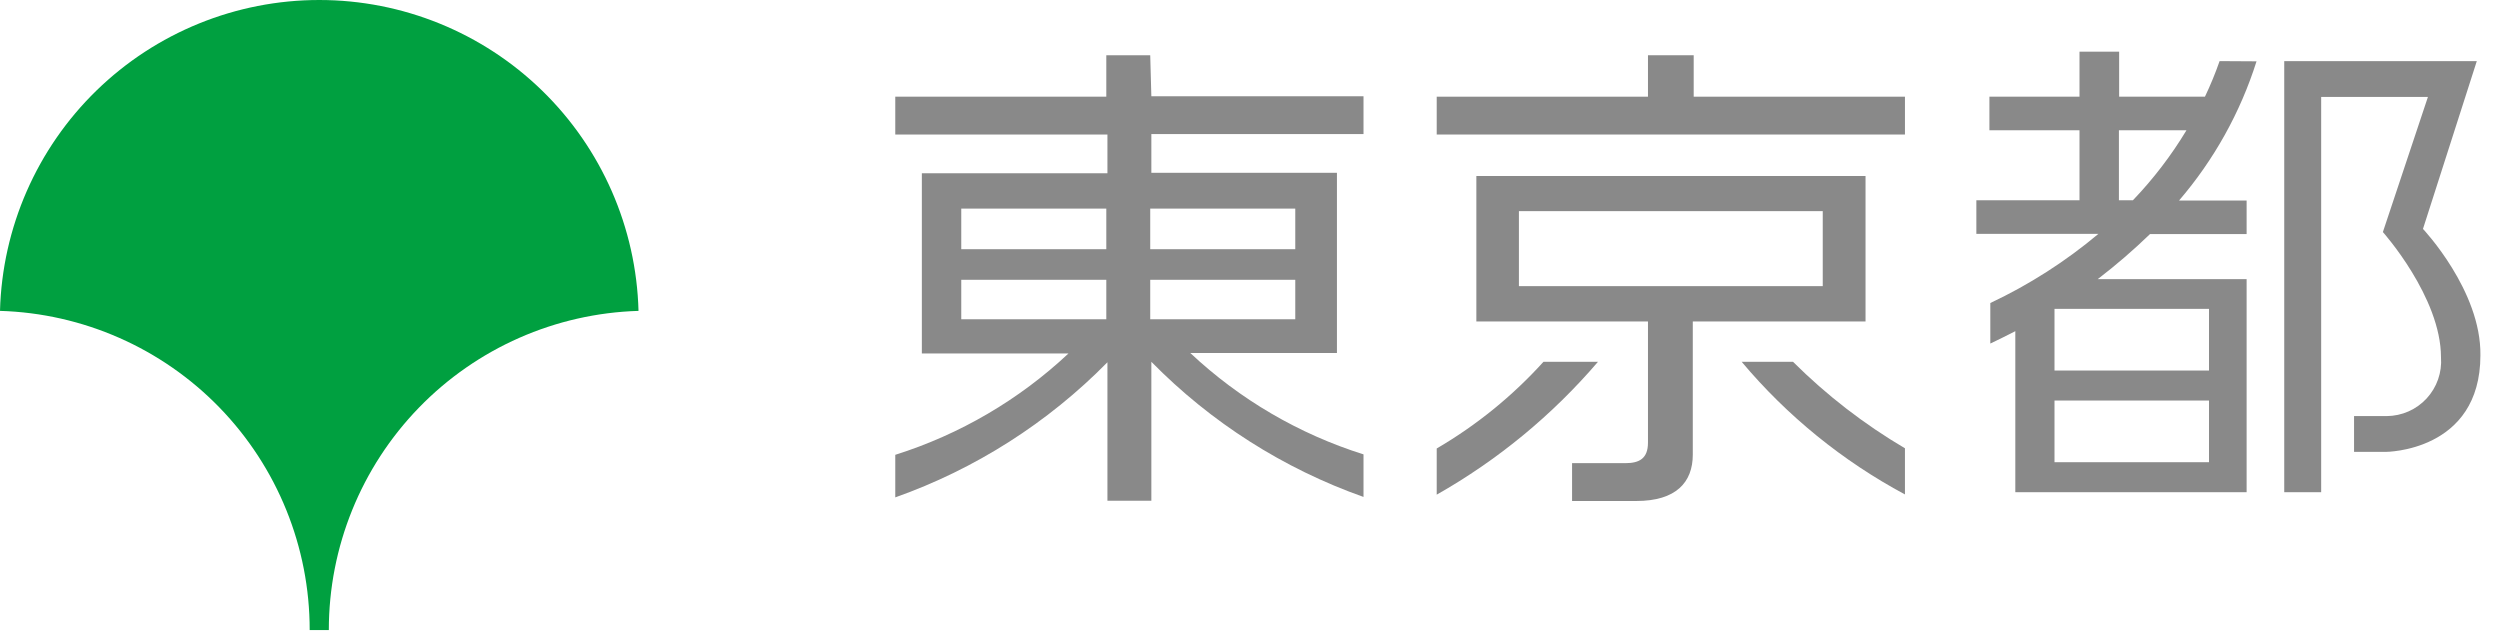
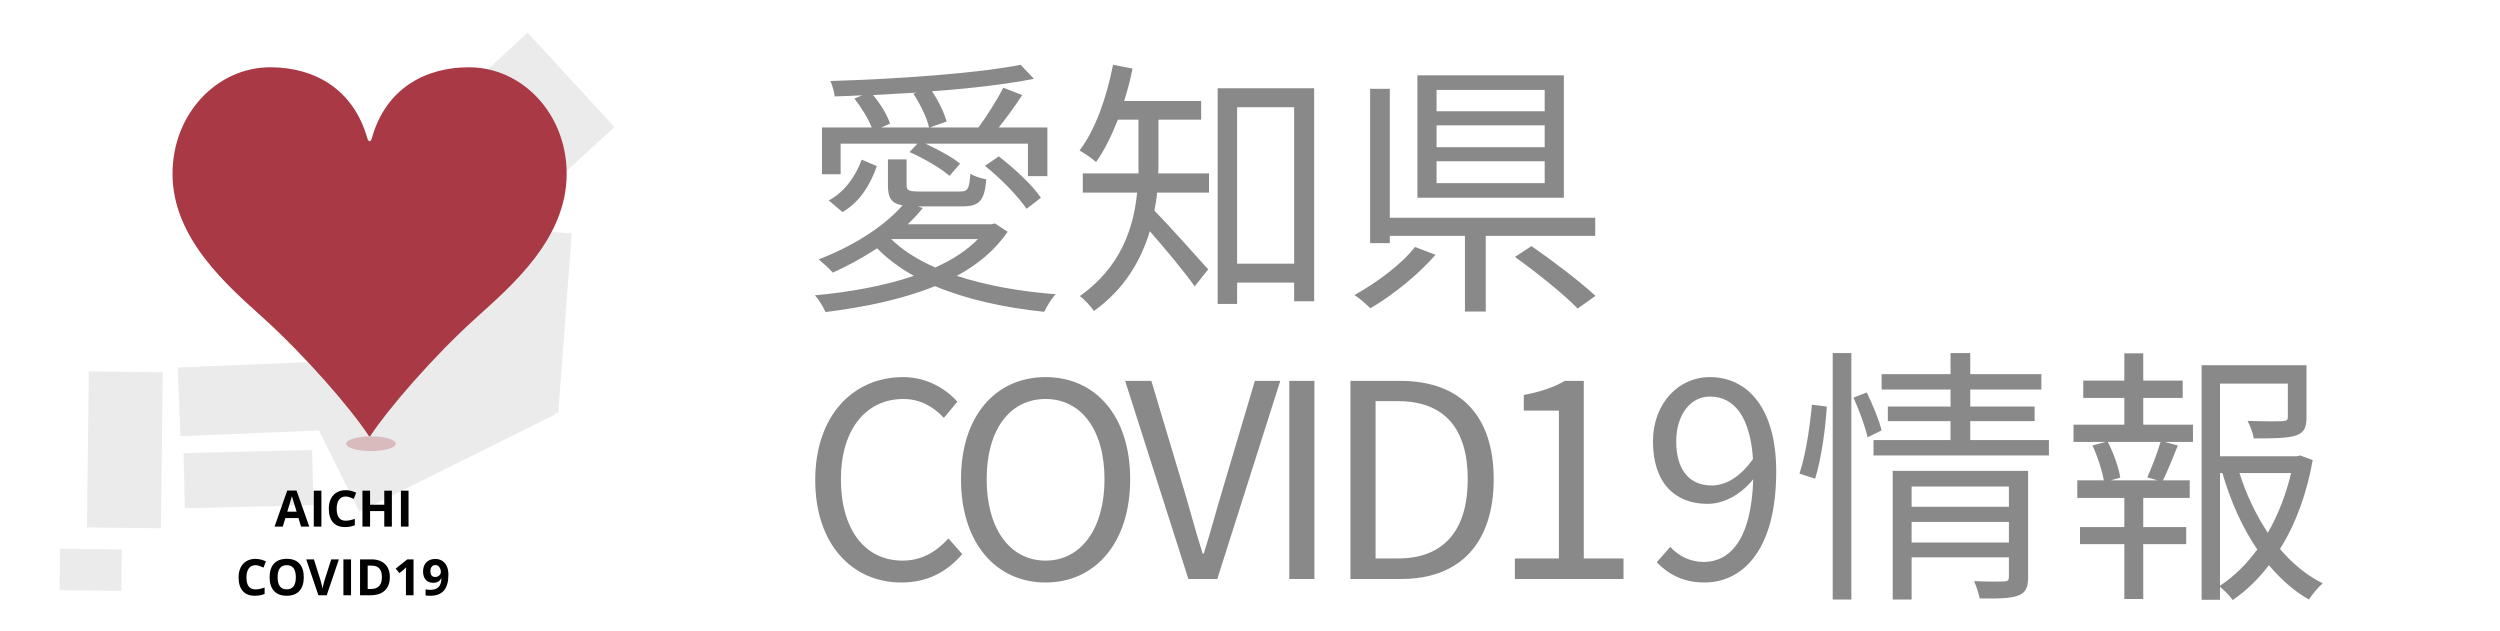
- <svg xmlns="http://www.w3.org/2000/svg" width="111" height="28" viewBox="0 0 111 28" fill="none">
-   <path d="M13.75 27.974H14.6C14.598 24.287 16.034 20.745 18.601 18.099C21.168 15.454 24.665 13.913 28.35 13.803C28.252 10.109 26.715 6.599 24.068 4.021C21.42 1.443 17.871 0 14.175 0C10.479 0 6.93 1.443 4.282 4.021C1.635 6.599 0.098 10.109 0 13.803V13.803C3.685 13.913 7.182 15.454 9.749 18.099C12.316 20.745 13.752 24.287 13.75 27.974V27.974Z" fill="#00A040" />
-   <path d="M51.07 2.453H49.12V4.293H39.75V5.973H49.17V7.694H40.93V15.694H47.44C45.247 17.751 42.618 19.289 39.75 20.194V22.084C43.304 20.824 46.526 18.772 49.17 16.084V22.233H51.12V16.064C53.763 18.754 56.984 20.806 60.54 22.064V20.174C57.671 19.271 55.042 17.733 52.85 15.674H59.36V7.673H51.12V5.953H60.54V4.274H51.12L51.07 2.453ZM42.68 9.263H49.12V11.063H42.68V9.263ZM42.68 12.424H49.12V14.174H42.68V12.424ZM57.51 14.174H51.07V12.424H57.51V14.174ZM57.51 9.263V11.063H51.07V9.263H57.51Z" fill="#898989" />
-   <path d="M68.53 16.064C67.156 17.582 65.558 18.88 63.79 19.913V21.963C66.501 20.427 68.924 18.431 70.95 16.064H68.53Z" fill="#898989" />
-   <path d="M79.61 16.064H77.33C79.35 18.47 81.811 20.469 84.58 21.953V19.904C82.769 18.837 81.099 17.547 79.61 16.064Z" fill="#898989" />
-   <path d="M80.93 14.274H82.83V7.813H65.55V14.274H73.17V19.654C73.17 20.363 72.78 20.564 72.17 20.564H69.8V22.244H72.65C74.42 22.244 75.16 21.413 75.16 20.183V14.274H80.93ZM67.44 9.373H80.93V12.704H67.44V9.373Z" fill="#898989" />
-   <path d="M75.2 2.453H73.17V4.293H63.79V5.973H84.58V4.293H75.2V2.453Z" fill="#898989" />
-   <path d="M107.58 10.164L109.97 2.713H101.42V21.854H103.06V4.304H107.8L105.8 10.303C105.8 10.303 108.38 13.194 108.38 15.864C108.405 16.196 108.361 16.529 108.251 16.844C108.141 17.159 107.968 17.447 107.742 17.692C107.516 17.937 107.242 18.133 106.937 18.267C106.632 18.401 106.303 18.472 105.97 18.474H104.52V20.064H105.92C105.92 20.064 110.13 20.064 110.13 15.774C110.17 12.903 107.58 10.164 107.58 10.164Z" fill="#898989" />
-   <path d="M98.55 2.713C98.362 3.251 98.145 3.779 97.9 4.293H94.09V2.293H92.33V4.293H88.33V5.783H92.33V8.893H87.75V10.383H93.17C91.709 11.609 90.096 12.641 88.37 13.454V15.254C88.72 15.084 89.1 14.903 89.48 14.704V21.854H99.75V12.393H93.14C93.951 11.771 94.725 11.104 95.46 10.393H99.75V8.903H96.75C98.301 7.096 99.472 4.994 100.19 2.723L98.55 2.713ZM98.08 20.523H91.22V17.784H98.08V20.523ZM98.08 16.453H91.22V13.713H98.08V16.453ZM94.08 8.893V5.783H97.08C96.404 6.905 95.606 7.948 94.7 8.893H94.08Z" fill="#898989" />
+ <svg xmlns="http://www.w3.org/2000/svg" style="isolation:isolate" viewBox="0 0 111 28" width="111pt" height="28pt">
+   <defs>
+     <clipPath id="_clipPath_cQPginvTHvv1YsfxSCLPQLx8LdJrPgjj">
+       <rect width="111" height="28" />
+     </clipPath>
+   </defs>
+   <g clip-path="url(#_clipPath_cQPginvTHvv1YsfxSCLPQLx8LdJrPgjj)">
+     <path d=" M 95.796 21.327 L 93.72 21.327 L 94.14 21.207 C 94.08 20.799 93.852 20.127 93.588 19.623 L 95.928 19.623 C 95.796 20.091 95.532 20.763 95.34 21.195 L 95.796 21.327 Z  M 95.16 17.667 L 96.912 17.667 L 96.912 16.899 L 95.16 16.899 L 95.16 15.687 L 94.32 15.687 L 94.32 16.899 L 92.496 16.899 L 92.496 17.667 L 94.32 17.667 L 94.32 18.855 L 92.064 18.855 L 92.064 19.623 L 93.492 19.623 L 92.904 19.779 C 93.132 20.259 93.336 20.895 93.408 21.327 L 92.232 21.327 L 92.232 22.107 L 94.32 22.107 L 94.32 23.403 L 92.352 23.403 L 92.352 24.159 L 94.32 24.159 L 94.32 26.595 L 95.16 26.595 L 95.16 24.159 L 97.068 24.159 L 97.068 23.403 L 95.16 23.403 L 95.16 22.107 L 97.224 22.107 L 97.224 21.327 L 96.036 21.327 C 96.24 20.907 96.48 20.331 96.696 19.779 L 96.12 19.623 L 97.368 19.623 L 97.368 18.855 L 95.16 18.855 L 95.16 17.667 Z  M 98.568 21.003 L 98.676 21.003 C 99.036 22.251 99.552 23.415 100.224 24.399 C 99.756 25.035 99.204 25.587 98.568 26.007 L 98.568 21.003 Z  M 101.724 21.003 C 101.508 21.927 101.16 22.839 100.692 23.655 C 100.164 22.863 99.732 21.951 99.432 21.003 L 101.724 21.003 Z  M 102.132 20.223 L 101.976 20.259 L 98.568 20.259 L 98.568 17.031 L 101.58 17.031 L 101.58 18.507 C 101.58 18.651 101.532 18.687 101.34 18.699 C 101.16 18.711 100.536 18.711 99.792 18.687 C 99.912 18.915 100.032 19.227 100.068 19.467 C 100.98 19.467 101.58 19.455 101.94 19.335 C 102.324 19.203 102.408 18.963 102.408 18.519 L 102.408 16.215 L 97.752 16.215 L 97.752 26.631 L 98.568 26.631 L 98.568 26.055 C 98.772 26.223 99.012 26.463 99.132 26.643 C 99.744 26.223 100.284 25.695 100.74 25.095 C 101.268 25.719 101.856 26.247 102.516 26.619 C 102.66 26.391 102.936 26.067 103.128 25.899 C 102.42 25.551 101.784 25.023 101.232 24.375 C 101.952 23.223 102.432 21.867 102.684 20.427 L 102.132 20.223 Z  M 80.592 21.255 C 80.868 20.367 81.06 18.987 81.108 18.051 L 80.448 17.967 C 80.364 18.915 80.172 20.223 79.896 21.027 L 80.592 21.255 Z  M 81.372 26.619 L 82.2 26.619 L 82.2 15.675 L 81.372 15.675 L 81.372 26.619 Z  M 82.296 17.655 C 82.548 18.219 82.824 18.963 82.92 19.419 L 83.544 19.107 C 83.436 18.675 83.148 17.955 82.884 17.427 L 82.296 17.655 Z  M 84.876 24.087 L 84.876 23.175 L 89.196 23.175 L 89.196 24.087 L 84.876 24.087 Z  M 89.196 21.603 L 89.196 22.503 L 84.876 22.503 L 84.876 21.603 L 89.196 21.603 Z  M 90.048 20.907 L 84.036 20.907 L 84.036 26.619 L 84.876 26.619 L 84.876 24.747 L 89.196 24.747 L 89.196 25.611 C 89.196 25.767 89.136 25.815 88.968 25.815 C 88.824 25.827 88.248 25.827 87.648 25.803 C 87.756 26.031 87.852 26.355 87.9 26.571 C 88.752 26.583 89.28 26.571 89.616 26.439 C 89.952 26.307 90.048 26.079 90.048 25.623 L 90.048 20.907 Z  M 87.48 19.539 L 87.48 18.699 L 90.336 18.699 L 90.336 18.051 L 87.48 18.051 L 87.48 17.295 L 90.636 17.295 L 90.636 16.611 L 87.48 16.611 L 87.48 15.675 L 86.604 15.675 L 86.604 16.611 L 83.544 16.611 L 83.544 17.295 L 86.604 17.295 L 86.604 18.051 L 83.82 18.051 L 83.82 18.699 L 86.604 18.699 L 86.604 19.539 L 83.184 19.539 L 83.184 20.223 L 90.972 20.223 L 90.972 19.539 L 87.48 19.539 Z  M 67.26 25.707 L 72.084 25.707 L 72.084 24.795 L 70.32 24.795 L 70.32 16.911 L 69.48 16.911 C 69 17.187 68.436 17.391 67.656 17.535 L 67.656 18.231 L 69.216 18.231 L 69.216 24.795 L 67.26 24.795 L 67.26 25.707 Z  M 75.996 21.555 C 74.952 21.555 74.424 20.787 74.424 19.599 C 74.424 18.399 75.072 17.607 75.912 17.607 C 77.04 17.607 77.712 18.567 77.832 20.379 C 77.244 21.219 76.584 21.555 75.996 21.555 Z  M 73.56 24.963 C 74.052 25.479 74.724 25.863 75.672 25.863 C 77.328 25.863 78.864 24.495 78.864 20.931 C 78.864 18.135 77.604 16.743 75.912 16.743 C 74.544 16.743 73.392 17.895 73.392 19.599 C 73.392 21.423 74.352 22.371 75.816 22.371 C 76.56 22.371 77.316 21.939 77.844 21.279 C 77.76 24.015 76.776 24.951 75.636 24.951 C 75.072 24.951 74.532 24.699 74.16 24.279 L 73.56 24.963 Z  M 40.024 25.863 C 41.164 25.863 42.028 25.407 42.724 24.603 L 42.112 23.907 C 41.548 24.519 40.912 24.891 40.072 24.891 C 38.392 24.891 37.336 23.499 37.336 21.279 C 37.336 19.083 38.44 17.715 40.108 17.715 C 40.864 17.715 41.452 18.063 41.908 18.555 L 42.508 17.835 C 42.004 17.271 41.164 16.743 40.096 16.743 C 37.864 16.743 36.196 18.471 36.196 21.315 C 36.196 24.171 37.84 25.863 40.024 25.863 Z  M 46.424 25.863 C 48.632 25.863 50.18 24.099 50.18 21.279 C 50.18 18.459 48.632 16.743 46.424 16.743 C 44.216 16.743 42.668 18.459 42.668 21.279 C 42.668 24.099 44.216 25.863 46.424 25.863 Z  M 46.424 24.891 C 44.84 24.891 43.808 23.475 43.808 21.279 C 43.808 19.071 44.84 17.715 46.424 17.715 C 47.996 17.715 49.04 19.071 49.04 21.279 C 49.04 23.475 47.996 24.891 46.424 24.891 Z  M 52.764 25.707 L 54.048 25.707 L 56.844 16.911 L 55.716 16.911 L 54.3 21.675 C 53.988 22.707 53.772 23.547 53.448 24.579 L 53.4 24.579 C 53.064 23.547 52.86 22.707 52.548 21.675 L 51.12 16.911 L 49.956 16.911 L 52.764 25.707 Z  M 57.244 25.707 L 58.36 25.707 L 58.36 16.911 L 57.244 16.911 L 57.244 25.707 Z  M 59.96 25.707 L 62.216 25.707 C 64.868 25.707 66.32 24.063 66.32 21.279 C 66.32 18.483 64.868 16.911 62.168 16.911 L 59.96 16.911 L 59.96 25.707 Z  M 61.076 24.795 L 61.076 17.811 L 62.072 17.811 C 64.148 17.811 65.168 19.047 65.168 21.279 C 65.168 23.499 64.148 24.795 62.072 24.795 L 61.076 24.795 Z  M 68.584 4.94 L 63.784 4.94 L 63.784 3.992 L 68.584 3.992 L 68.584 4.94 Z  M 68.584 6.536 L 63.784 6.536 L 63.784 5.564 L 68.584 5.564 L 68.584 6.536 Z  M 68.584 8.132 L 63.784 8.132 L 63.784 7.16 L 68.584 7.16 L 68.584 8.132 Z  M 69.436 3.344 L 62.932 3.344 L 62.932 8.78 L 69.436 8.78 L 69.436 3.344 Z  M 62.824 10.964 C 62.26 11.708 61.12 12.56 60.136 13.1 C 60.352 13.232 60.664 13.508 60.844 13.688 C 61.852 13.1 62.992 12.176 63.736 11.312 L 62.824 10.964 Z  M 70.828 10.472 L 70.828 9.668 L 61.708 9.668 L 61.708 3.944 L 60.832 3.944 L 60.832 10.796 L 61.708 10.796 L 61.708 10.472 L 65.044 10.472 L 65.044 13.832 L 65.968 13.832 L 65.968 10.472 L 70.828 10.472 Z  M 67.264 11.408 C 68.224 12.092 69.46 13.088 70.048 13.7 L 70.84 13.136 C 70.192 12.536 68.944 11.576 67.996 10.928 L 67.264 11.408 Z  M 51.436 5.312 L 53.332 5.312 L 53.332 4.484 L 49.912 4.484 C 50.056 4.028 50.188 3.548 50.284 3.044 L 49.42 2.876 C 49.132 4.328 48.64 5.756 47.932 6.68 C 48.136 6.8 48.508 7.04 48.664 7.196 C 49.036 6.68 49.348 6.032 49.636 5.312 L 50.548 5.312 L 50.548 7.28 C 50.548 7.412 50.548 7.556 50.548 7.7 L 48.076 7.7 L 48.076 8.552 L 50.488 8.552 C 50.332 10.124 49.768 11.852 47.944 13.148 C 48.136 13.28 48.448 13.616 48.568 13.808 C 49.936 12.836 50.668 11.54 51.052 10.268 C 51.7 11 52.636 12.128 53.044 12.716 L 53.644 11.96 C 53.272 11.54 51.82 9.92 51.256 9.356 C 51.304 9.092 51.352 8.816 51.376 8.552 L 53.68 8.552 L 53.68 7.7 L 51.424 7.7 C 51.436 7.556 51.436 7.412 51.436 7.292 L 51.436 5.312 Z  M 54.928 11.708 L 54.928 4.76 L 57.46 4.76 L 57.46 11.708 L 54.928 11.708 Z  M 54.064 3.92 L 54.064 13.496 L 54.928 13.496 L 54.928 12.548 L 57.46 12.548 L 57.46 13.376 L 58.348 13.376 L 58.348 3.92 L 54.064 3.92 Z  M 40.552 4.16 C 40.864 4.628 41.164 5.252 41.248 5.66 L 39.124 5.66 L 39.52 5.492 C 39.4 5.12 39.1 4.616 38.764 4.22 C 39.4 4.184 40.048 4.148 40.696 4.112 L 40.552 4.16 Z  M 37.324 6.38 L 40.732 6.38 L 40.384 6.752 C 41.02 7.028 41.788 7.484 42.16 7.808 L 42.628 7.268 C 42.292 6.98 41.656 6.644 41.092 6.38 L 45.64 6.38 L 45.64 7.82 L 46.504 7.82 L 46.504 5.66 L 44.344 5.66 C 44.692 5.228 45.064 4.712 45.388 4.22 L 44.548 3.896 C 44.284 4.412 43.804 5.168 43.444 5.66 L 41.284 5.66 L 42.028 5.396 C 41.932 5.024 41.68 4.496 41.38 4.052 C 43.072 3.932 44.68 3.74 45.904 3.5 L 45.316 2.876 C 43.384 3.26 39.796 3.512 36.868 3.596 C 36.952 3.764 37.036 4.076 37.06 4.28 C 37.456 4.268 37.864 4.256 38.284 4.232 L 37.936 4.376 C 38.236 4.76 38.56 5.276 38.704 5.66 L 36.496 5.66 L 36.496 7.736 L 37.324 7.736 L 37.324 6.38 Z  M 43.732 7.364 C 44.428 7.916 45.22 8.732 45.58 9.272 L 46.216 8.78 C 45.856 8.24 45.04 7.472 44.344 6.944 L 43.732 7.364 Z  M 37.408 9.416 C 38.212 8.948 38.656 8.156 38.932 7.376 L 38.26 7.088 C 37.996 7.808 37.516 8.516 36.796 8.9 L 37.408 9.416 Z  M 43.42 10.616 C 42.928 11.12 42.28 11.54 41.524 11.876 C 40.732 11.528 40.072 11.108 39.568 10.616 L 43.42 10.616 Z  M 44.176 9.92 L 44.032 9.956 L 40.3 9.956 C 40.552 9.728 40.768 9.488 40.972 9.236 L 40.756 9.164 L 42.7 9.164 C 43.48 9.164 43.708 8.936 43.792 7.964 C 43.564 7.916 43.252 7.832 43.084 7.712 C 43.036 8.42 42.964 8.504 42.592 8.504 L 40.84 8.504 C 40.336 8.504 40.252 8.456 40.252 8.216 L 40.252 7.076 L 39.424 7.076 L 39.424 8.228 C 39.424 8.78 39.568 9.032 40.072 9.116 C 39.196 10.124 37.756 10.976 36.352 11.516 C 36.52 11.66 36.844 11.948 36.976 12.104 C 37.624 11.816 38.308 11.444 38.944 11.024 C 39.4 11.492 39.952 11.9 40.576 12.248 C 39.268 12.692 37.744 12.968 36.184 13.112 C 36.352 13.292 36.568 13.652 36.652 13.856 C 38.368 13.64 40.072 13.292 41.512 12.704 C 42.916 13.292 44.596 13.664 46.36 13.844 C 46.48 13.616 46.684 13.244 46.876 13.064 C 45.28 12.944 43.768 12.668 42.484 12.248 C 43.42 11.744 44.188 11.096 44.74 10.292 L 44.176 9.92 Z " fill="rgb(137,137,137)" />
+     <clipPath id="_clipPath_GQtBA0ENcCdgwGMioIfUK3ABNss9TCpp">
+       <rect x="1.5" y="0" width="28" height="28" transform="matrix(1,0,0,1,0,0)" fill="rgb(255,255,255)" />
+     </clipPath>
+     <g clip-path="url(#_clipPath_GQtBA0ENcCdgwGMioIfUK3ABNss9TCpp)">
+       <g>
+         <rect x="20.342" y="2.595" width="5.693" height="5.88" transform="matrix(0.677,0.736,-0.736,0.677,11.564,-15.279)" fill="rgb(235,235,235)" />
+         <rect x="20.719" y="10.19" width="4.377" height="8.004" transform="matrix(0.997,0.075,-0.075,0.997,1.129,-1.678)" fill="rgb(235,235,235)" />
+         <rect x="15.994" y="12.996" width="5.984" height="9.736" transform="matrix(0.445,0.896,-0.896,0.445,26.541,-7.086)" fill="rgb(235,235,235)" />
+         <rect x="10.381" y="13.718" width="3.051" height="7.925" transform="matrix(0.041,0.999,-0.999,0.041,29.084,5.059)" fill="rgb(235,235,235)" />
+         <rect x="9.814" y="18.417" width="2.449" height="5.707" transform="matrix(0.024,1,-1,0.024,32.038,9.724)" fill="rgb(235,235,235)" />
+         <rect x="3.901" y="16.508" width="3.284" height="6.926" transform="matrix(1,0.012,-0.012,1,0.24,-0.065)" fill="rgb(235,235,235)" />
+         <rect x="2.656" y="24.379" width="2.743" height="1.839" transform="matrix(1,0.012,-0.012,1,0.304,-0.047)" fill="rgb(235,235,235)" />
+         <g>
+           <path d=" M 16.514 6.129 C 16.493 6.188 16.472 6.266 16.41 6.266 C 16.348 6.266 16.327 6.188 16.306 6.129 C 15.683 3.949 13.958 2.987 12.004 2.987 C 9.634 2.987 7.66 5.049 7.66 7.719 C 7.66 10.606 10.133 12.707 11.692 14.121 C 13.583 15.829 15.599 18.166 16.368 19.345 C 16.389 19.384 16.431 19.384 16.452 19.345 C 17.221 18.166 19.237 15.829 21.128 14.121 C 22.687 12.707 25.16 10.626 25.16 7.719 C 25.16 5.049 23.186 2.987 20.816 2.987 C 18.863 2.987 17.117 3.949 16.514 6.129 Z " fill="rgb(168,57,69)" />
+         </g>
+         <g style="opacity:0.52;">
+           <g opacity="0.52">
+             <ellipse vector-effect="non-scaling-stroke" cx="16.471" cy="19.701" rx="1.102" ry="0.327" fill="rgb(168,57,69)" />
+           </g>
+         </g>
+         <text transform="matrix(0.093,0,0,0.093,12.191,23.38)" style="font-family:'Open Sans';font-weight:700;font-size:24px;font-style:normal;font-variant-ligatures:none;fill:[Object GRGBColor];stroke:none;">AICHI</text>
+         <text transform="matrix(0.093,0,0,0.093,10.464,26.43)" style="font-family:'Open Sans';font-weight:700;font-size:24px;font-style:normal;font-variant-ligatures:none;fill:[Object GRGBColor];stroke:none;">COVID19</text>
+       </g>
+     </g>
+   </g>
</svg>
